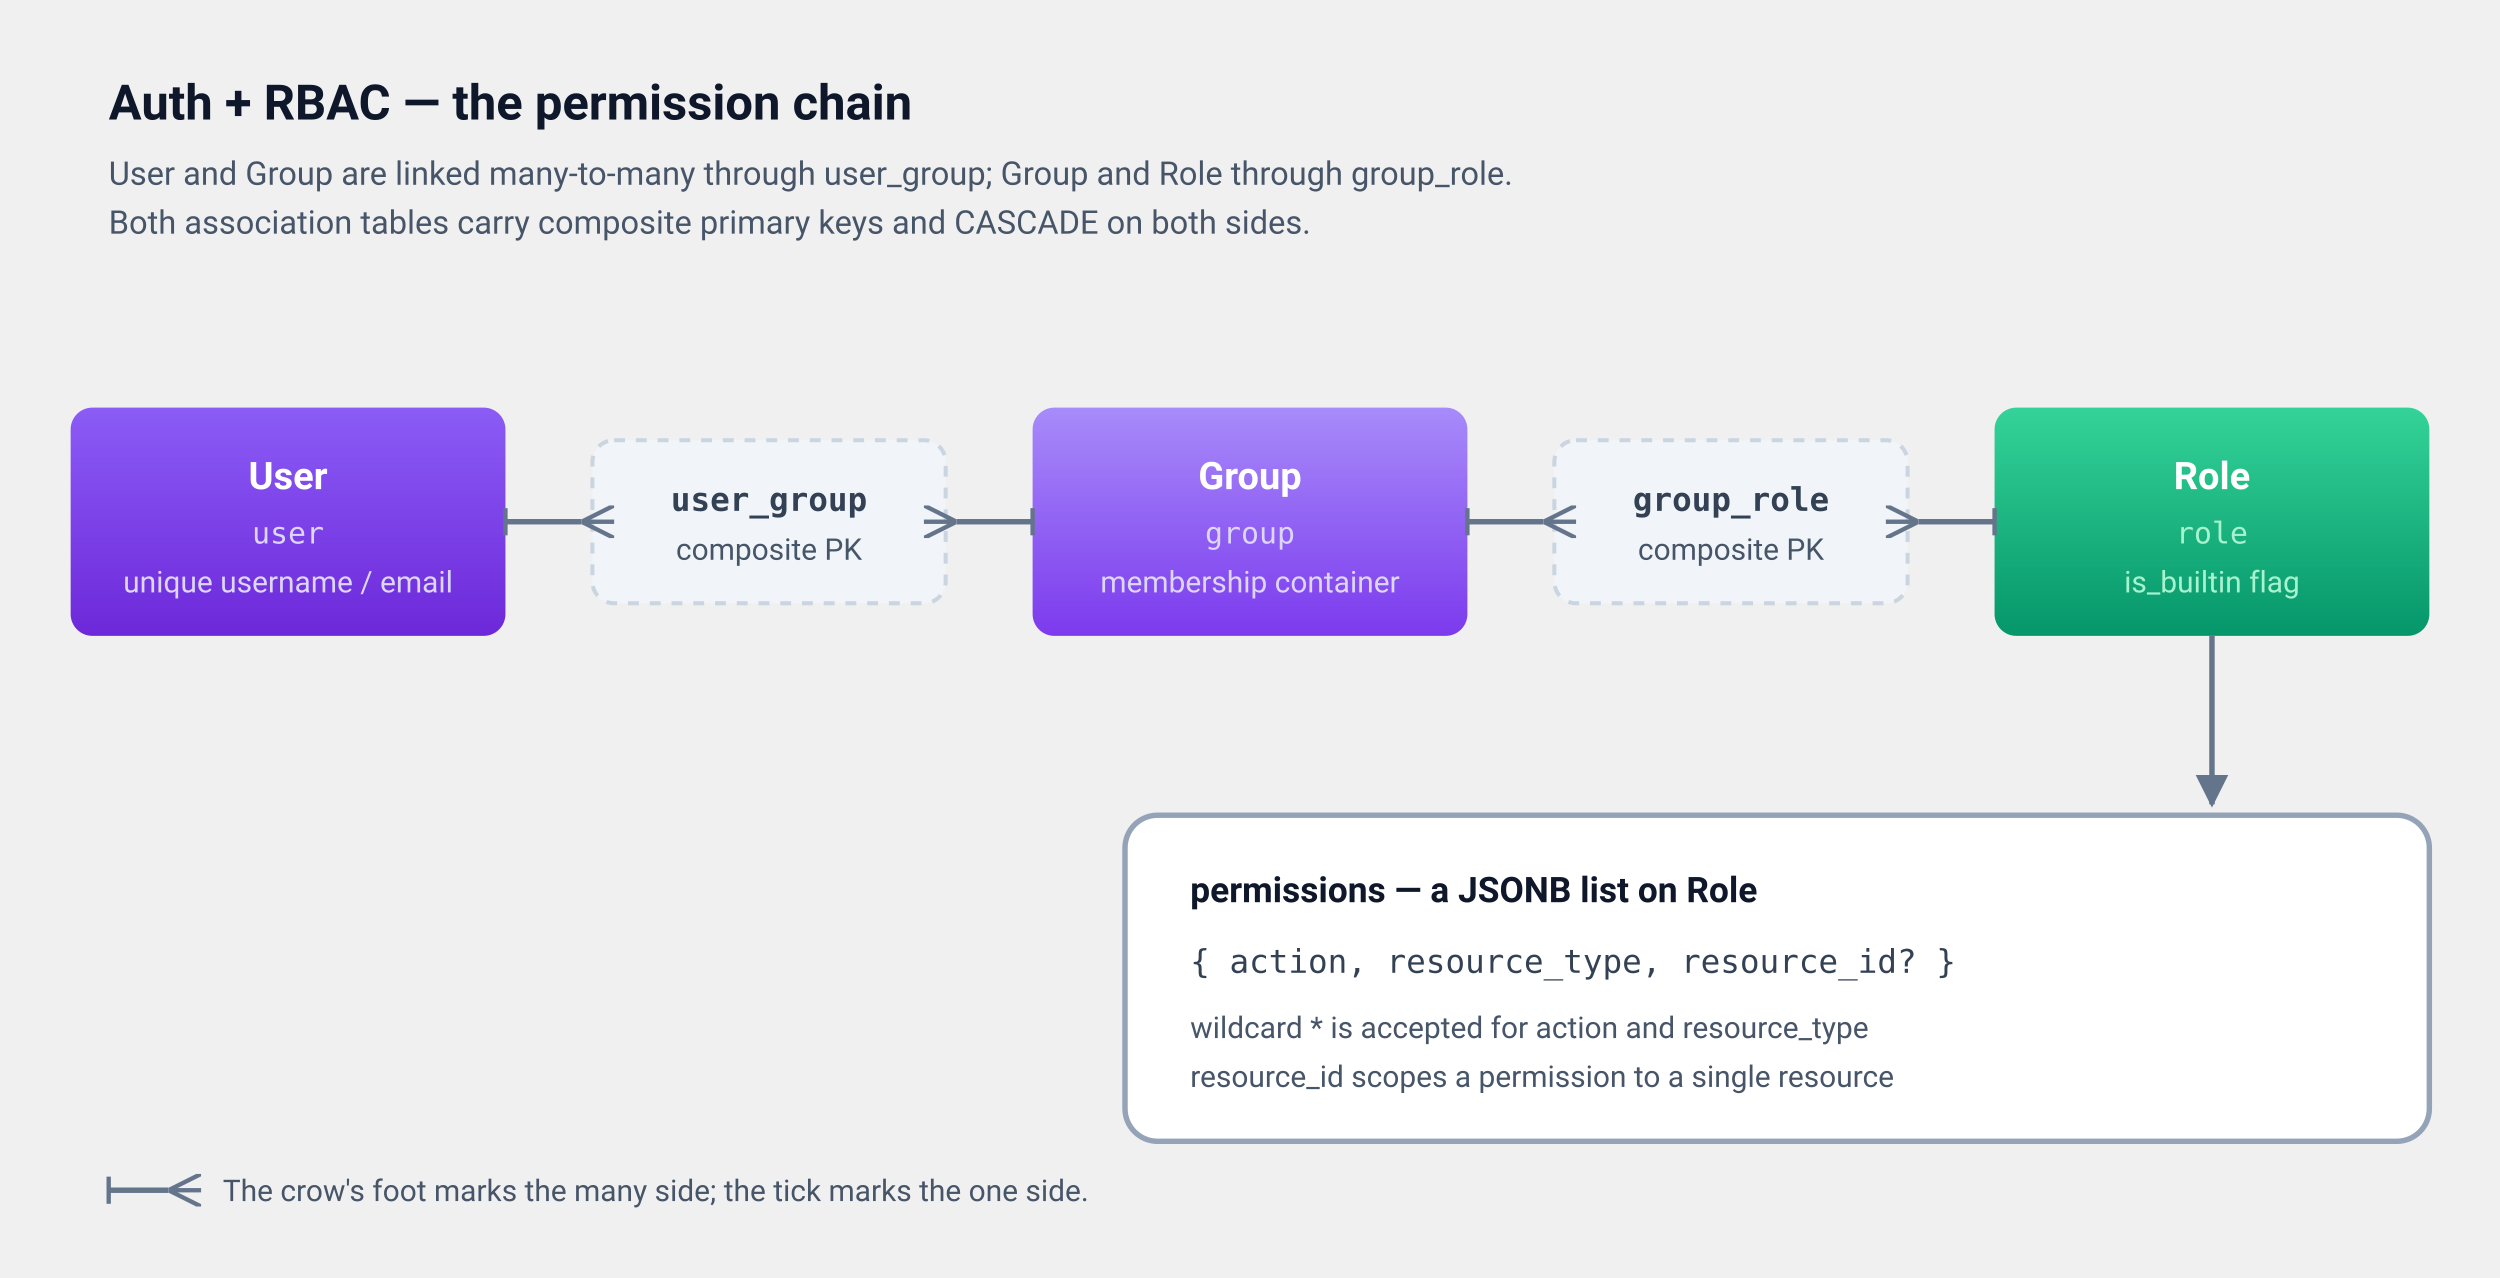
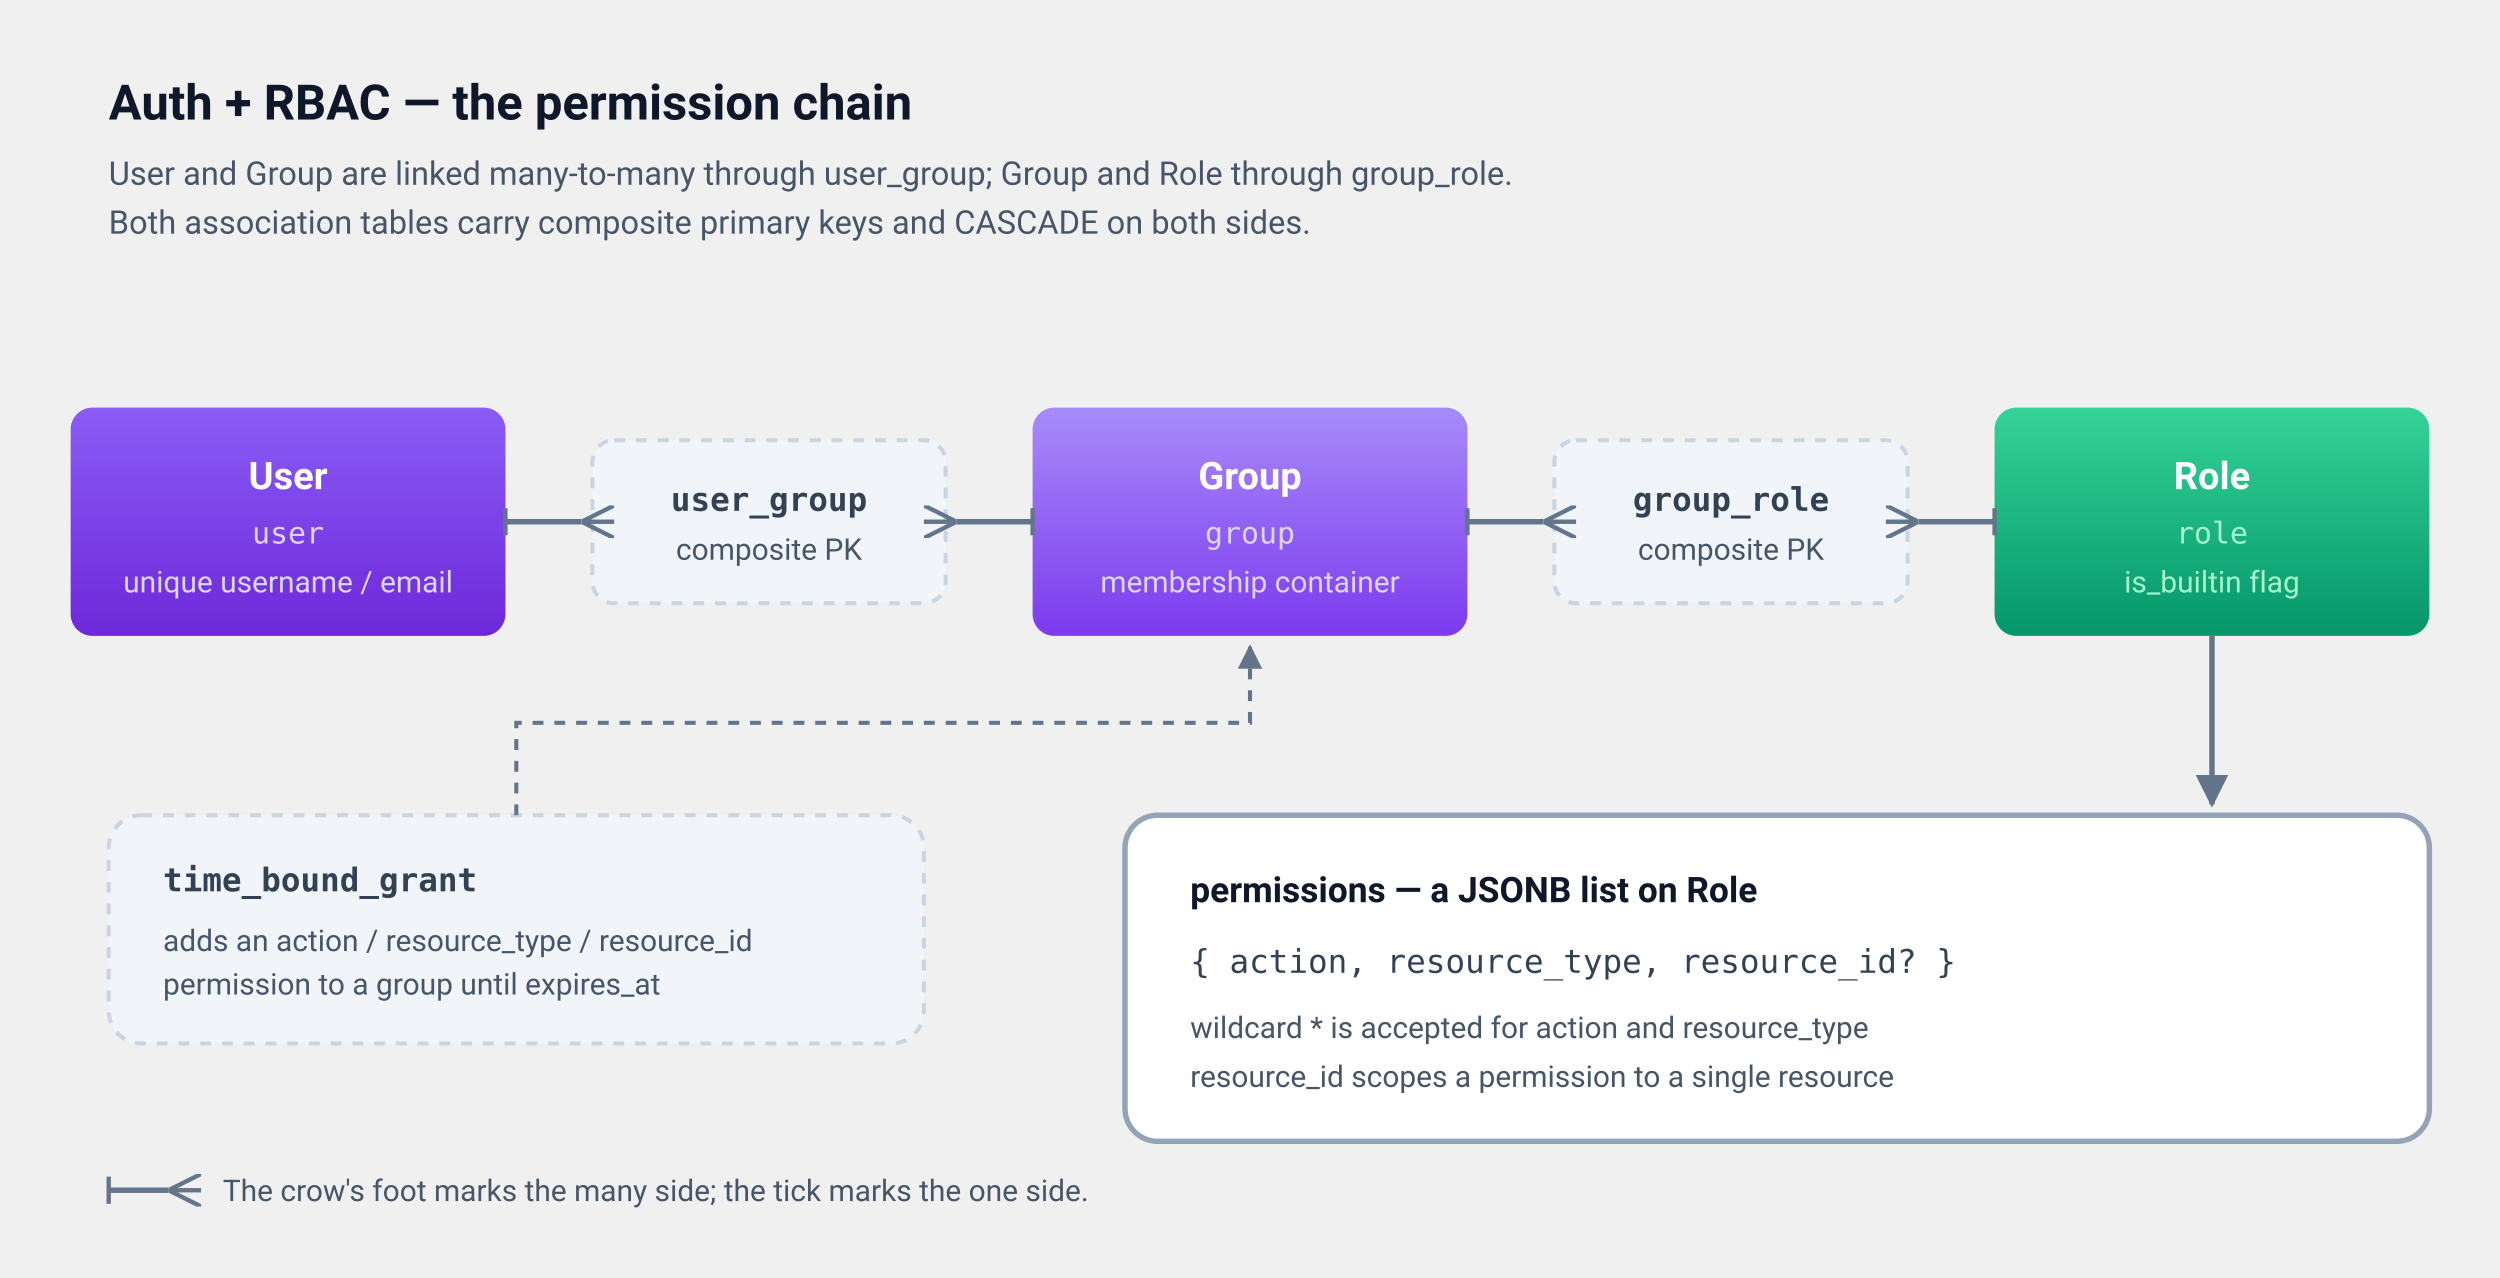
<svg xmlns="http://www.w3.org/2000/svg" width="920" height="470" viewBox="0 0 920 470" preserveAspectRatio="xMidYMid meet" font-family="ui-sans-serif, system-ui, -apple-system, 'Segoe UI', Roboto, Helvetica, Arial, sans-serif">
  <defs>
    <linearGradient id="dmr-user" x1="0" y1="0" x2="0" y2="1">
      <stop offset="0%" stop-color="#8b5cf6" />
      <stop offset="100%" stop-color="#6d28d9" />
    </linearGradient>
    <linearGradient id="dmr-group" x1="0" y1="0" x2="0" y2="1">
      <stop offset="0%" stop-color="#a78bfa" />
      <stop offset="100%" stop-color="#7c3aed" />
    </linearGradient>
    <linearGradient id="dmr-role" x1="0" y1="0" x2="0" y2="1">
      <stop offset="0%" stop-color="#34d399" />
      <stop offset="100%" stop-color="#059669" />
    </linearGradient>
    <marker id="dmr-crow" viewBox="0 0 12 12" refX="0" refY="6" markerWidth="12" markerHeight="12" markerUnits="userSpaceOnUse" orient="auto">
      <path d="M 0 6 L 12 0 M 0 6 L 12 6 M 0 6 L 12 12" stroke="#64748b" stroke-width="1.6" fill="none" />
    </marker>
    <marker id="dmr-one" viewBox="0 0 8 12" refX="4" refY="6" markerWidth="8" markerHeight="12" markerUnits="userSpaceOnUse" orient="auto">
      <path d="M 4 1 V 11" stroke="#64748b" stroke-width="1.6" fill="none" />
    </marker>
    <marker id="dmr-arrow" viewBox="0 0 10 10" refX="9" refY="5" markerWidth="6" markerHeight="6" orient="auto-start-reverse">
      <path d="M 0 0 L 10 5 L 0 10 z" fill="#64748b" />
    </marker>
  </defs>
  <text x="40" y="44" font-size="18" font-weight="600" fill="#0f172a">Auth + RBAC — the permission chain</text>
  <text x="40" y="68" font-size="12" fill="#475569">User and Group are linked many-to-many through user_group; Group and Role through group_role.</text>
  <text x="40" y="86" font-size="12" fill="#475569">Both association tables carry composite primary keys and CASCADE on both sides.</text>
  <rect x="26" y="150" width="160" height="84" rx="8" fill="url(#dmr-user)" />
  <text x="106" y="180" text-anchor="middle" font-size="14" font-weight="600" fill="#ffffff">User</text>
  <text x="106" y="200" text-anchor="middle" font-size="11" fill="#ddd6fe" font-family="ui-monospace, SFMono-Regular, Menlo, Consolas, monospace">user</text>
  <text x="106" y="218" text-anchor="middle" font-size="11" fill="#ddd6fe">unique username / email</text>
  <rect x="218" y="162" width="130" height="60" rx="8" fill="#f1f5f9" stroke="#cbd5e1" stroke-width="1.5" stroke-dasharray="4 4" />
  <text x="283" y="188" text-anchor="middle" font-size="12" font-weight="600" fill="#334155" font-family="ui-monospace, SFMono-Regular, Menlo, Consolas, monospace">user_group</text>
  <text x="283" y="206" text-anchor="middle" font-size="11" fill="#475569">composite PK</text>
  <rect x="380" y="150" width="160" height="84" rx="8" fill="url(#dmr-group)" />
  <text x="460" y="180" text-anchor="middle" font-size="14" font-weight="600" fill="#ffffff">Group</text>
  <text x="460" y="200" text-anchor="middle" font-size="11" fill="#ddd6fe" font-family="ui-monospace, SFMono-Regular, Menlo, Consolas, monospace">group</text>
  <text x="460" y="218" text-anchor="middle" font-size="11" fill="#ddd6fe">membership container</text>
  <rect x="572" y="162" width="130" height="60" rx="8" fill="#f1f5f9" stroke="#cbd5e1" stroke-width="1.5" stroke-dasharray="4 4" />
  <text x="637" y="188" text-anchor="middle" font-size="12" font-weight="600" fill="#334155" font-family="ui-monospace, SFMono-Regular, Menlo, Consolas, monospace">group_role</text>
  <text x="637" y="206" text-anchor="middle" font-size="11" fill="#475569">composite PK</text>
  <rect x="734" y="150" width="160" height="84" rx="8" fill="url(#dmr-role)" />
  <text x="814" y="180" text-anchor="middle" font-size="14" font-weight="600" fill="#ffffff">Role</text>
  <text x="814" y="200" text-anchor="middle" font-size="11" fill="#a7f3d0" font-family="ui-monospace, SFMono-Regular, Menlo, Consolas, monospace">role</text>
  <text x="814" y="218" text-anchor="middle" font-size="11" fill="#a7f3d0">is_builtin flag</text>
  <path d="M 186 192 H 214" stroke="#64748b" stroke-width="2" fill="none" marker-start="url(#dmr-one)" marker-end="url(#dmr-crow)" />
  <path d="M 380 192 H 352" stroke="#64748b" stroke-width="2" fill="none" marker-start="url(#dmr-one)" marker-end="url(#dmr-crow)" />
  <path d="M 540 192 H 568" stroke="#64748b" stroke-width="2" fill="none" marker-start="url(#dmr-one)" marker-end="url(#dmr-crow)" />
  <path d="M 734 192 H 706" stroke="#64748b" stroke-width="2" fill="none" marker-start="url(#dmr-one)" marker-end="url(#dmr-crow)" />
  <path d="M 814 234 V 296" stroke="#64748b" stroke-width="2" fill="none" marker-end="url(#dmr-arrow)" />
  <rect x="414" y="300" width="480" height="120" rx="12" fill="#ffffff" stroke="#94a3b8" stroke-width="2" />
  <text x="438" y="332" font-size="13" font-weight="600" fill="#0f172a">permissions — a JSONB list on Role</text>
  <text x="438" y="358" font-size="12" fill="#334155" font-family="ui-monospace, SFMono-Regular, Menlo, Consolas, monospace">{ action, resource_type, resource_id? }</text>
  <text x="438" y="382" font-size="11" fill="#475569">wildcard * is accepted for action and resource_type</text>
  <text x="438" y="400" font-size="11" fill="#475569">resource_id scopes a permission to a single resource</text>
+   <rect x="40" y="300" width="300" height="84" rx="12" fill="#f1f5f9" stroke="#cbd5e1" stroke-width="1.5" stroke-dasharray="4 4" />
+   <text x="60" y="328" font-size="12" font-weight="600" fill="#334155" font-family="ui-monospace, SFMono-Regular, Menlo, Consolas, monospace">time_bound_grant</text>
+   <text x="60" y="350" font-size="11" fill="#475569">adds an action / resource_type / resource_id</text>
+   <text x="60" y="366" font-size="11" fill="#475569">permission to a group until expires_at</text>
+   <path d="M 190 300 V 266 H 460 V 238" stroke="#64748b" stroke-width="1.5" stroke-dasharray="4 4" fill="none" marker-end="url(#dmr-arrow)" />
  <path d="M 40 438 H 62" stroke="#64748b" stroke-width="2" fill="none" marker-start="url(#dmr-one)" marker-end="url(#dmr-crow)" />
  <text x="82" y="442" font-size="11" fill="#475569">The crow's foot marks the many side; the tick marks the one side.</text>
</svg>
